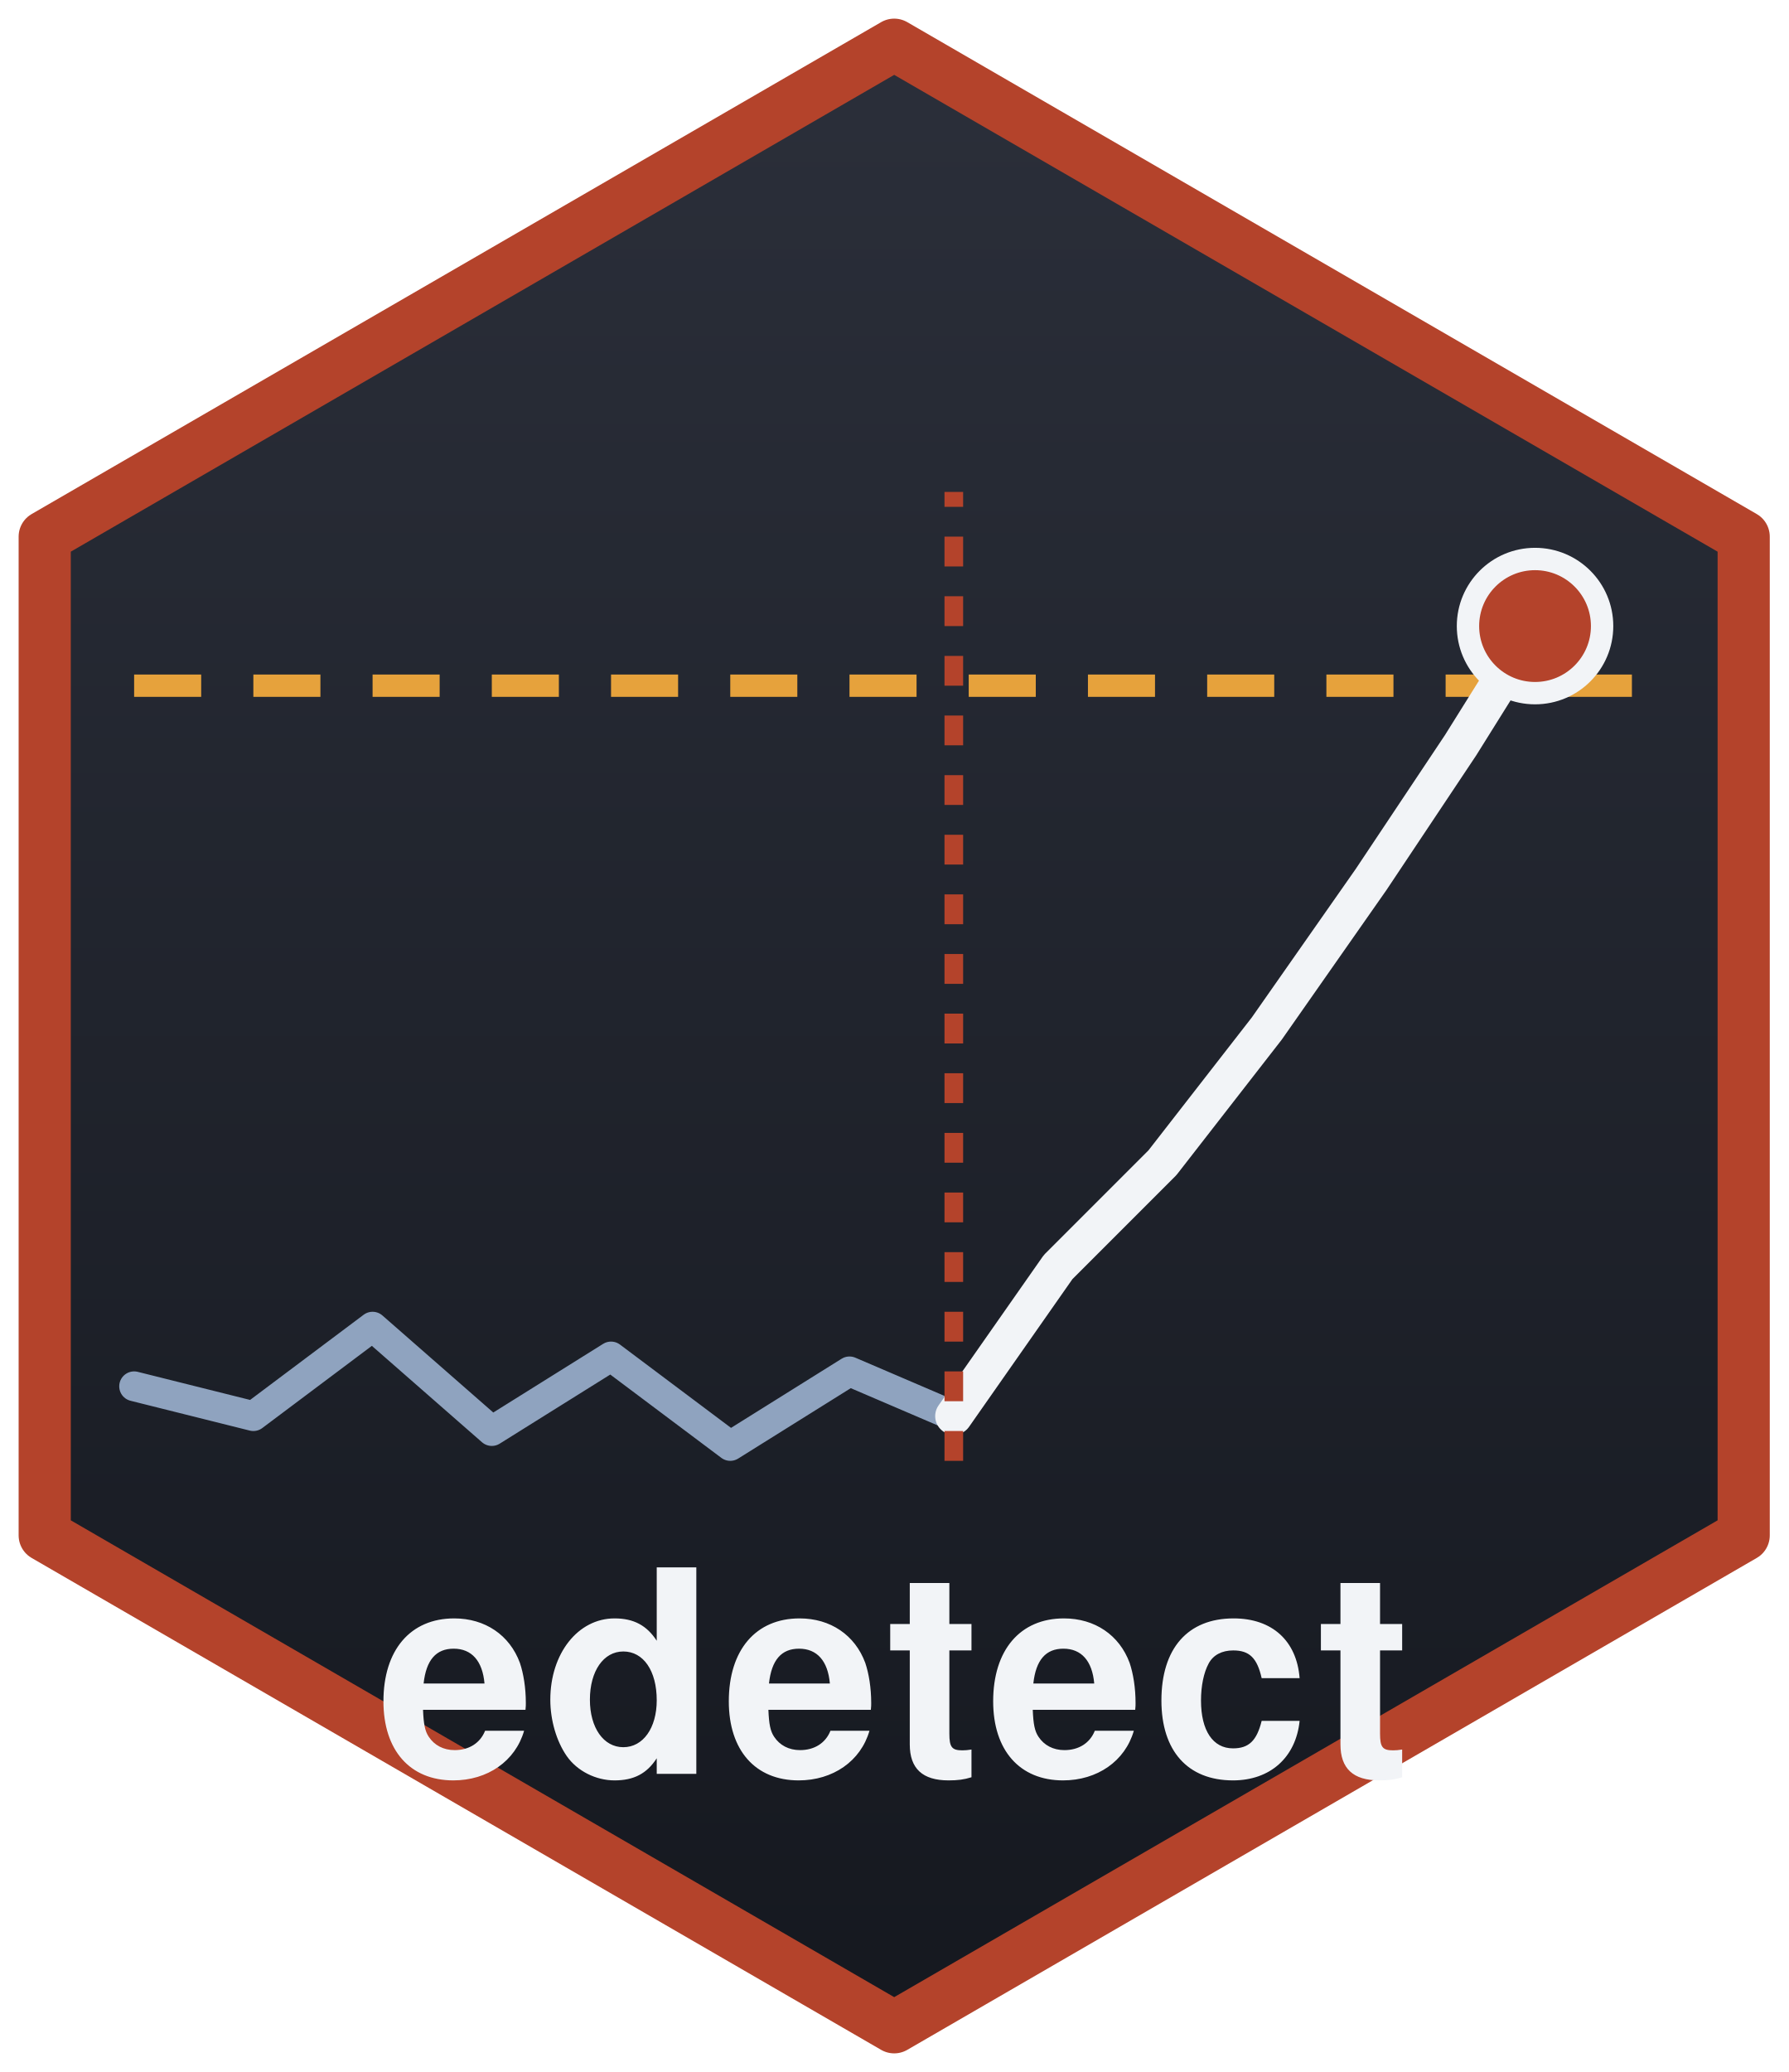
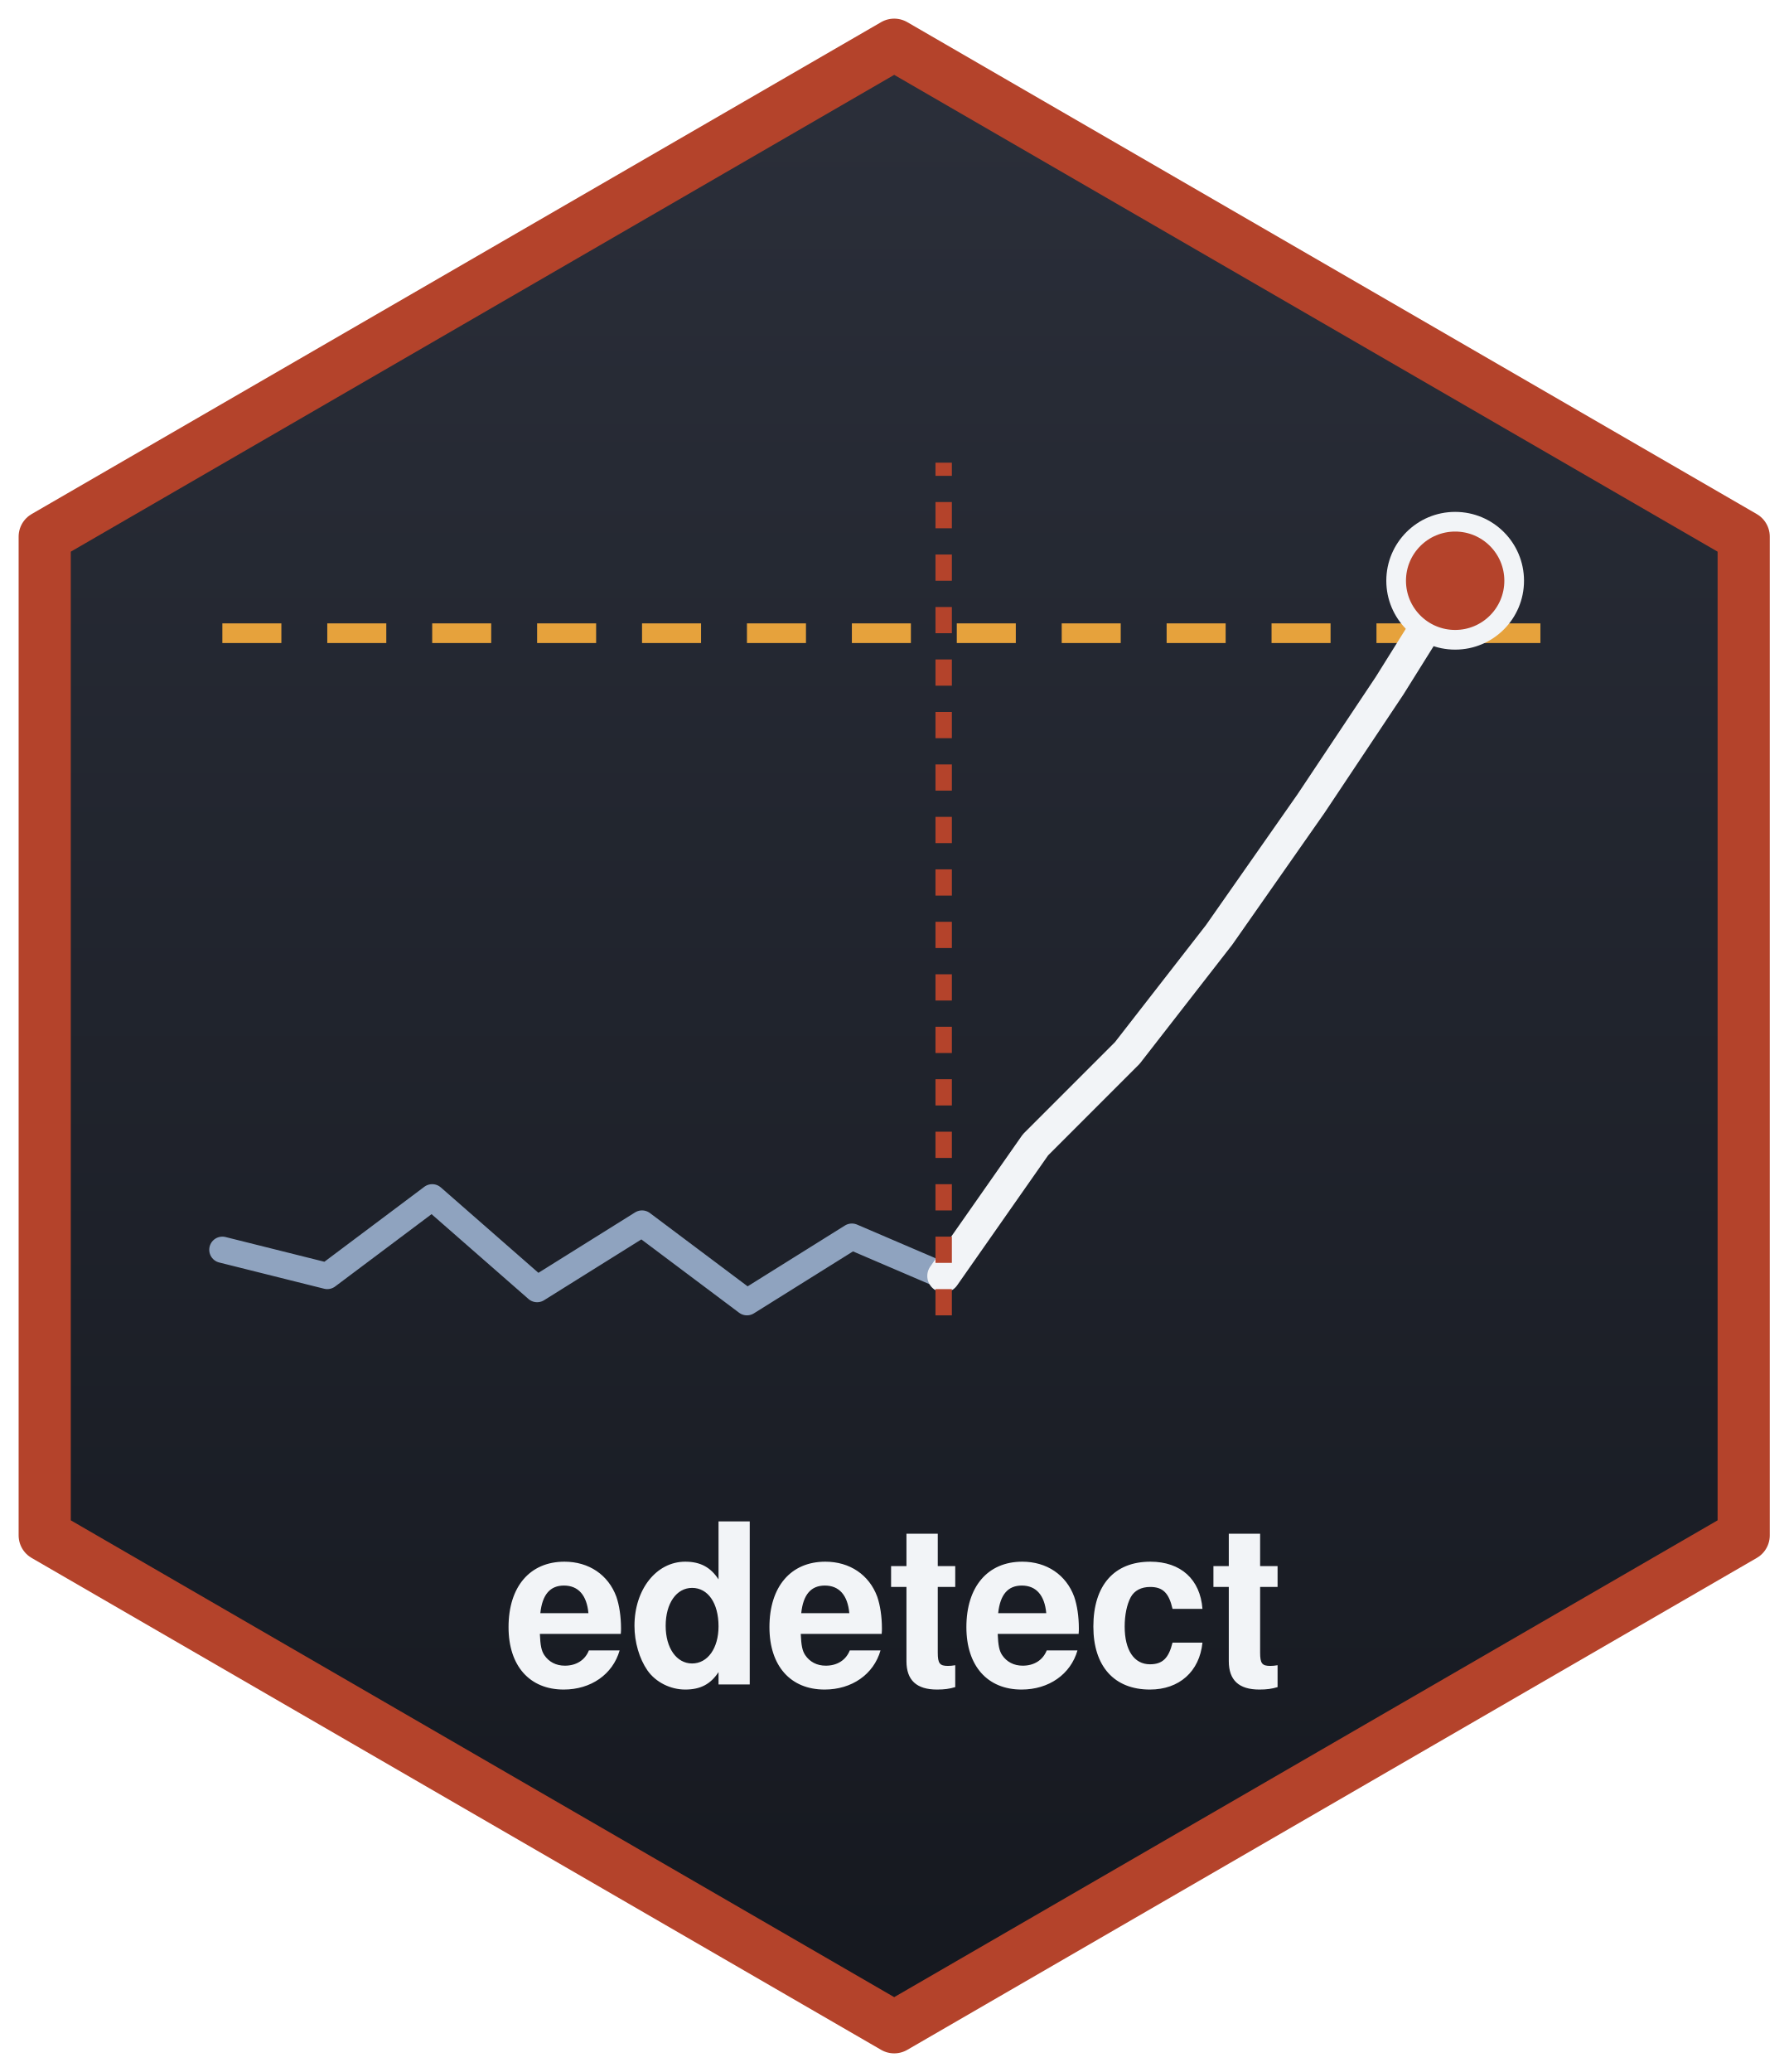
<svg xmlns="http://www.w3.org/2000/svg" width="240" height="278" viewBox="0 0 240 278">
  <defs>
    <clipPath id="hex">
      <polygon points="120,6 234,72 234,206 120,272 6,206 6,72" />
    </clipPath>
    <linearGradient id="bg" x1="0" y1="0" x2="0" y2="1">
      <stop offset="0" stop-color="#2B2F3A" />
      <stop offset="1" stop-color="#15181F" />
    </linearGradient>
  </defs>
  <polygon points="120,6 234,72 234,206 120,272 6,206 6,72" fill="url(#bg)" stroke="#B4432B" stroke-width="7" stroke-linejoin="round" />
-   <g clip-path="url(#hex)">
+   <g clip-path="url(#hex)" transform="translate(14,4) scale(0.88)">
    <line x1="18" y1="92" x2="222" y2="92" stroke="#E6A23C" stroke-width="3" stroke-dasharray="9 7" />
    <polyline fill="none" stroke="#8FA3BF" stroke-width="4" stroke-linejoin="round" stroke-linecap="round" points="18,186 34,190 50,178 66,192 82,182 98,194 114,184 128,190" />
    <polyline fill="none" stroke="#F2F4F7" stroke-width="5" stroke-linejoin="round" stroke-linecap="round" points="128,190 142,170 156,156 170,138 184,118 196,100 206,84" />
    <line x1="128" y1="196" x2="128" y2="66" stroke="#B4432B" stroke-width="2.5" stroke-dasharray="4 4" />
    <circle cx="206" cy="84" r="9" fill="#B4432B" stroke="#F2F4F7" stroke-width="3" />
  </g>
-   <text x="120" y="238" text-anchor="middle" font-family="Helvetica, Arial, sans-serif" font-size="38" font-weight="700" fill="#F2F4F7" letter-spacing="1">edetect</text>
+   <text x="120" y="226" text-anchor="middle" font-family="Helvetica, Arial, sans-serif" font-size="30" font-weight="700" fill="#F2F4F7" textLength="118" lengthAdjust="spacingAndGlyphs">edetect</text>
</svg>
